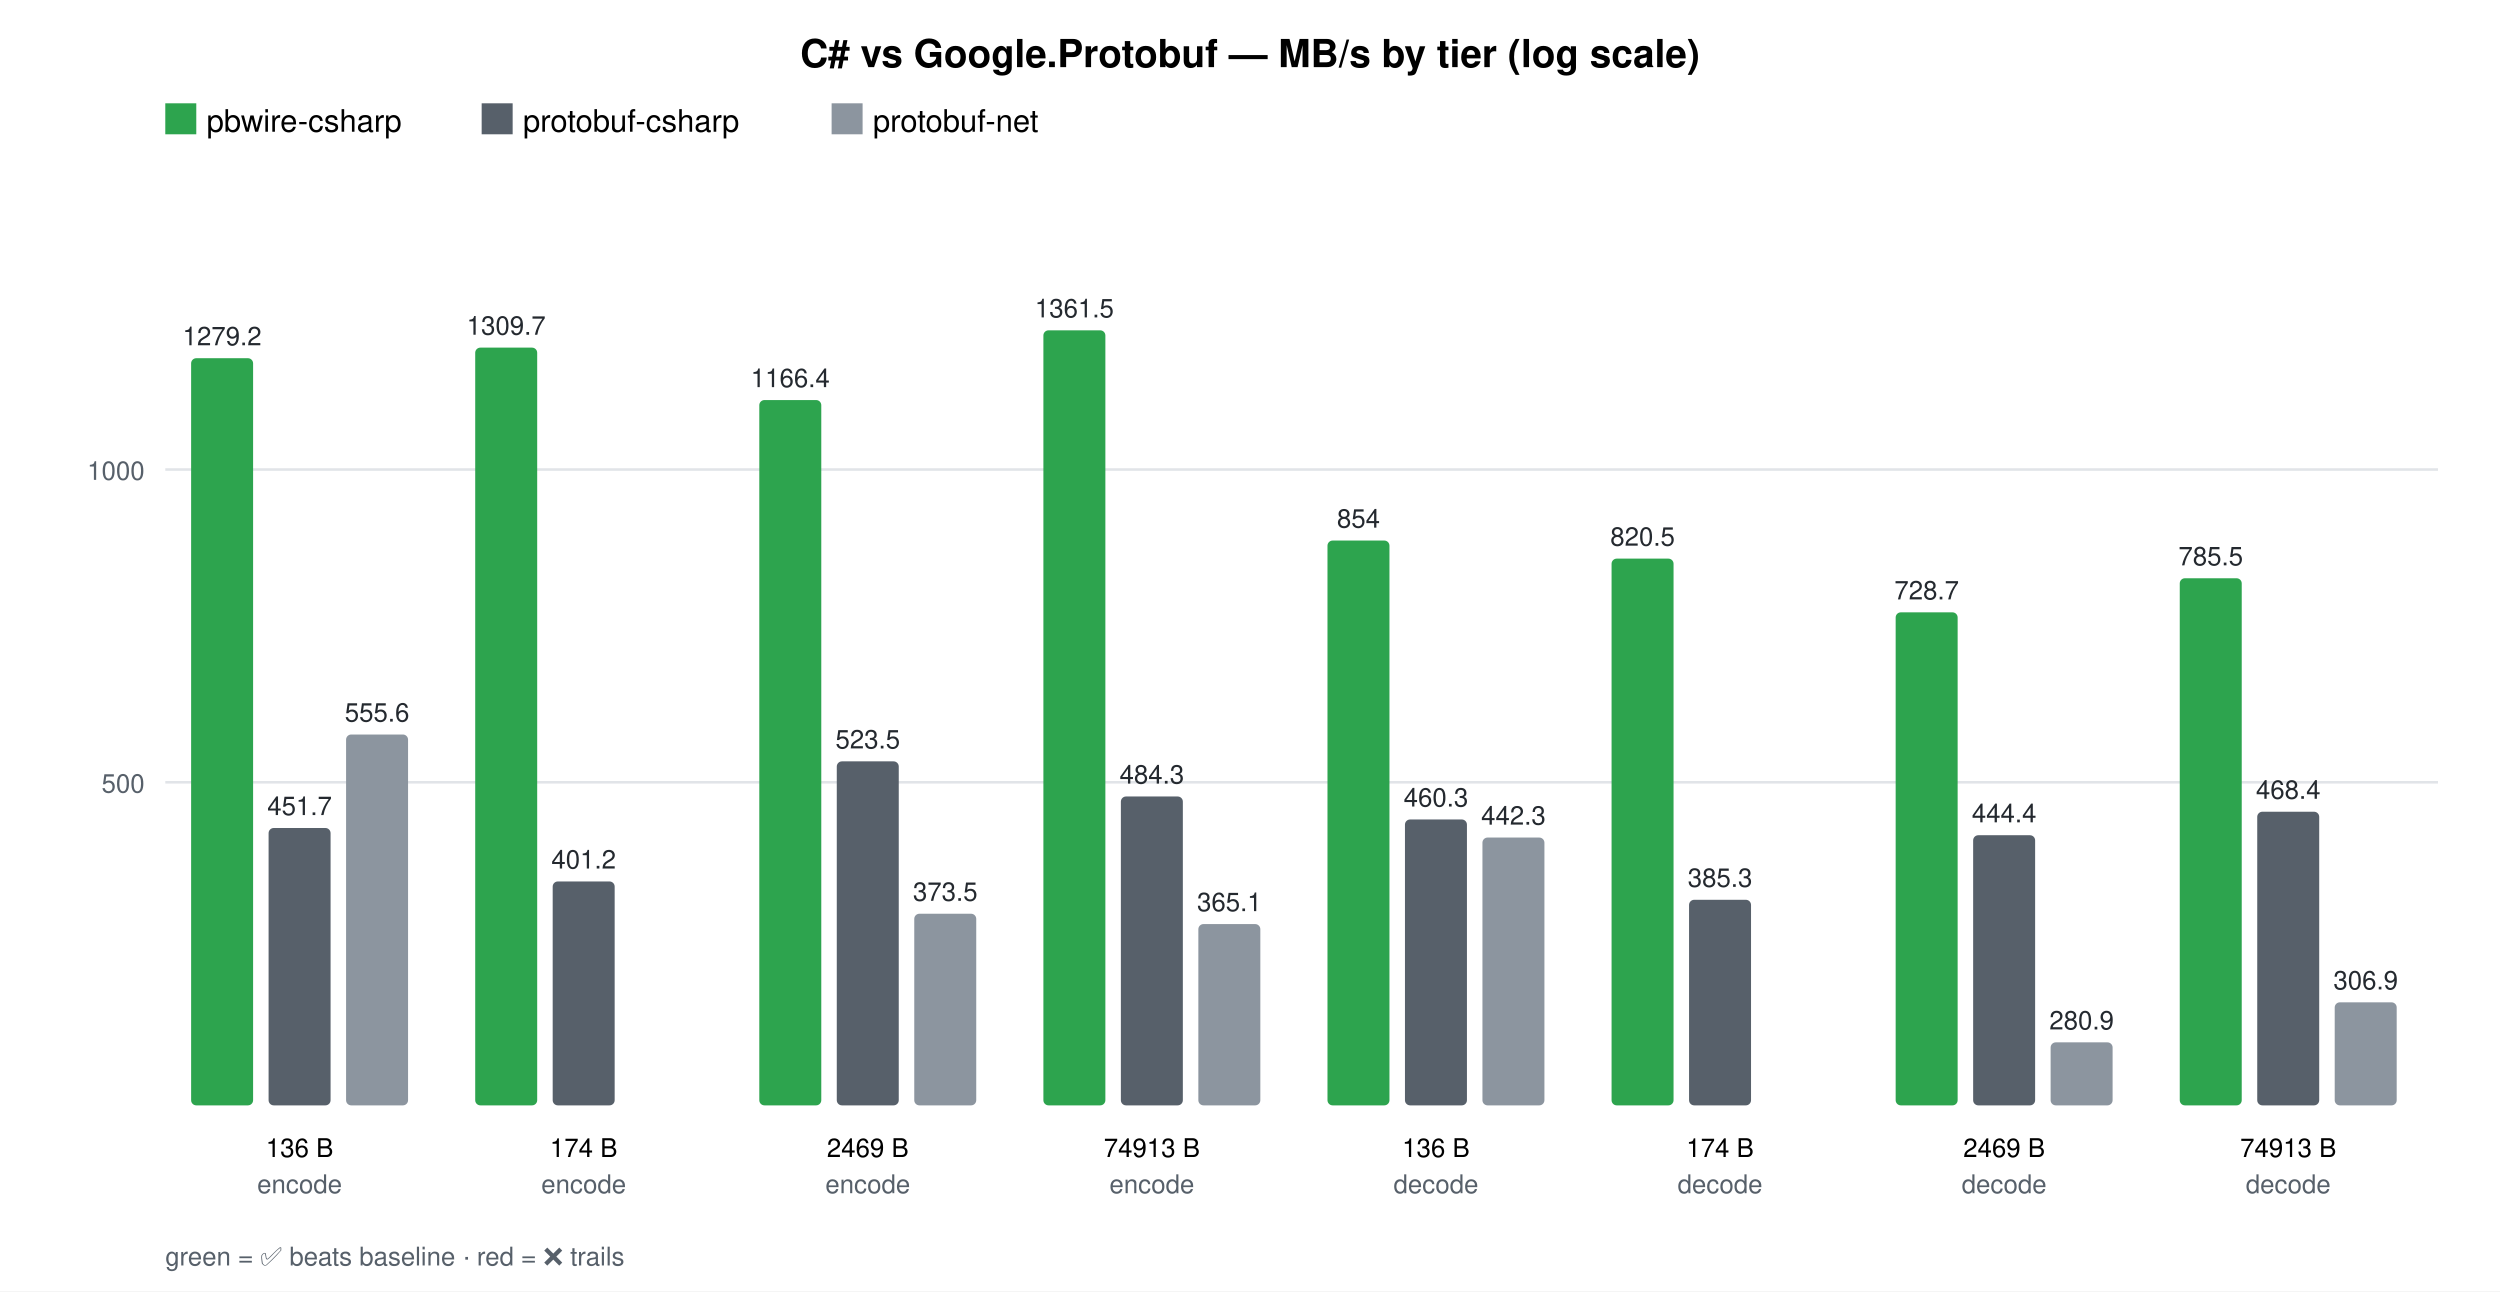
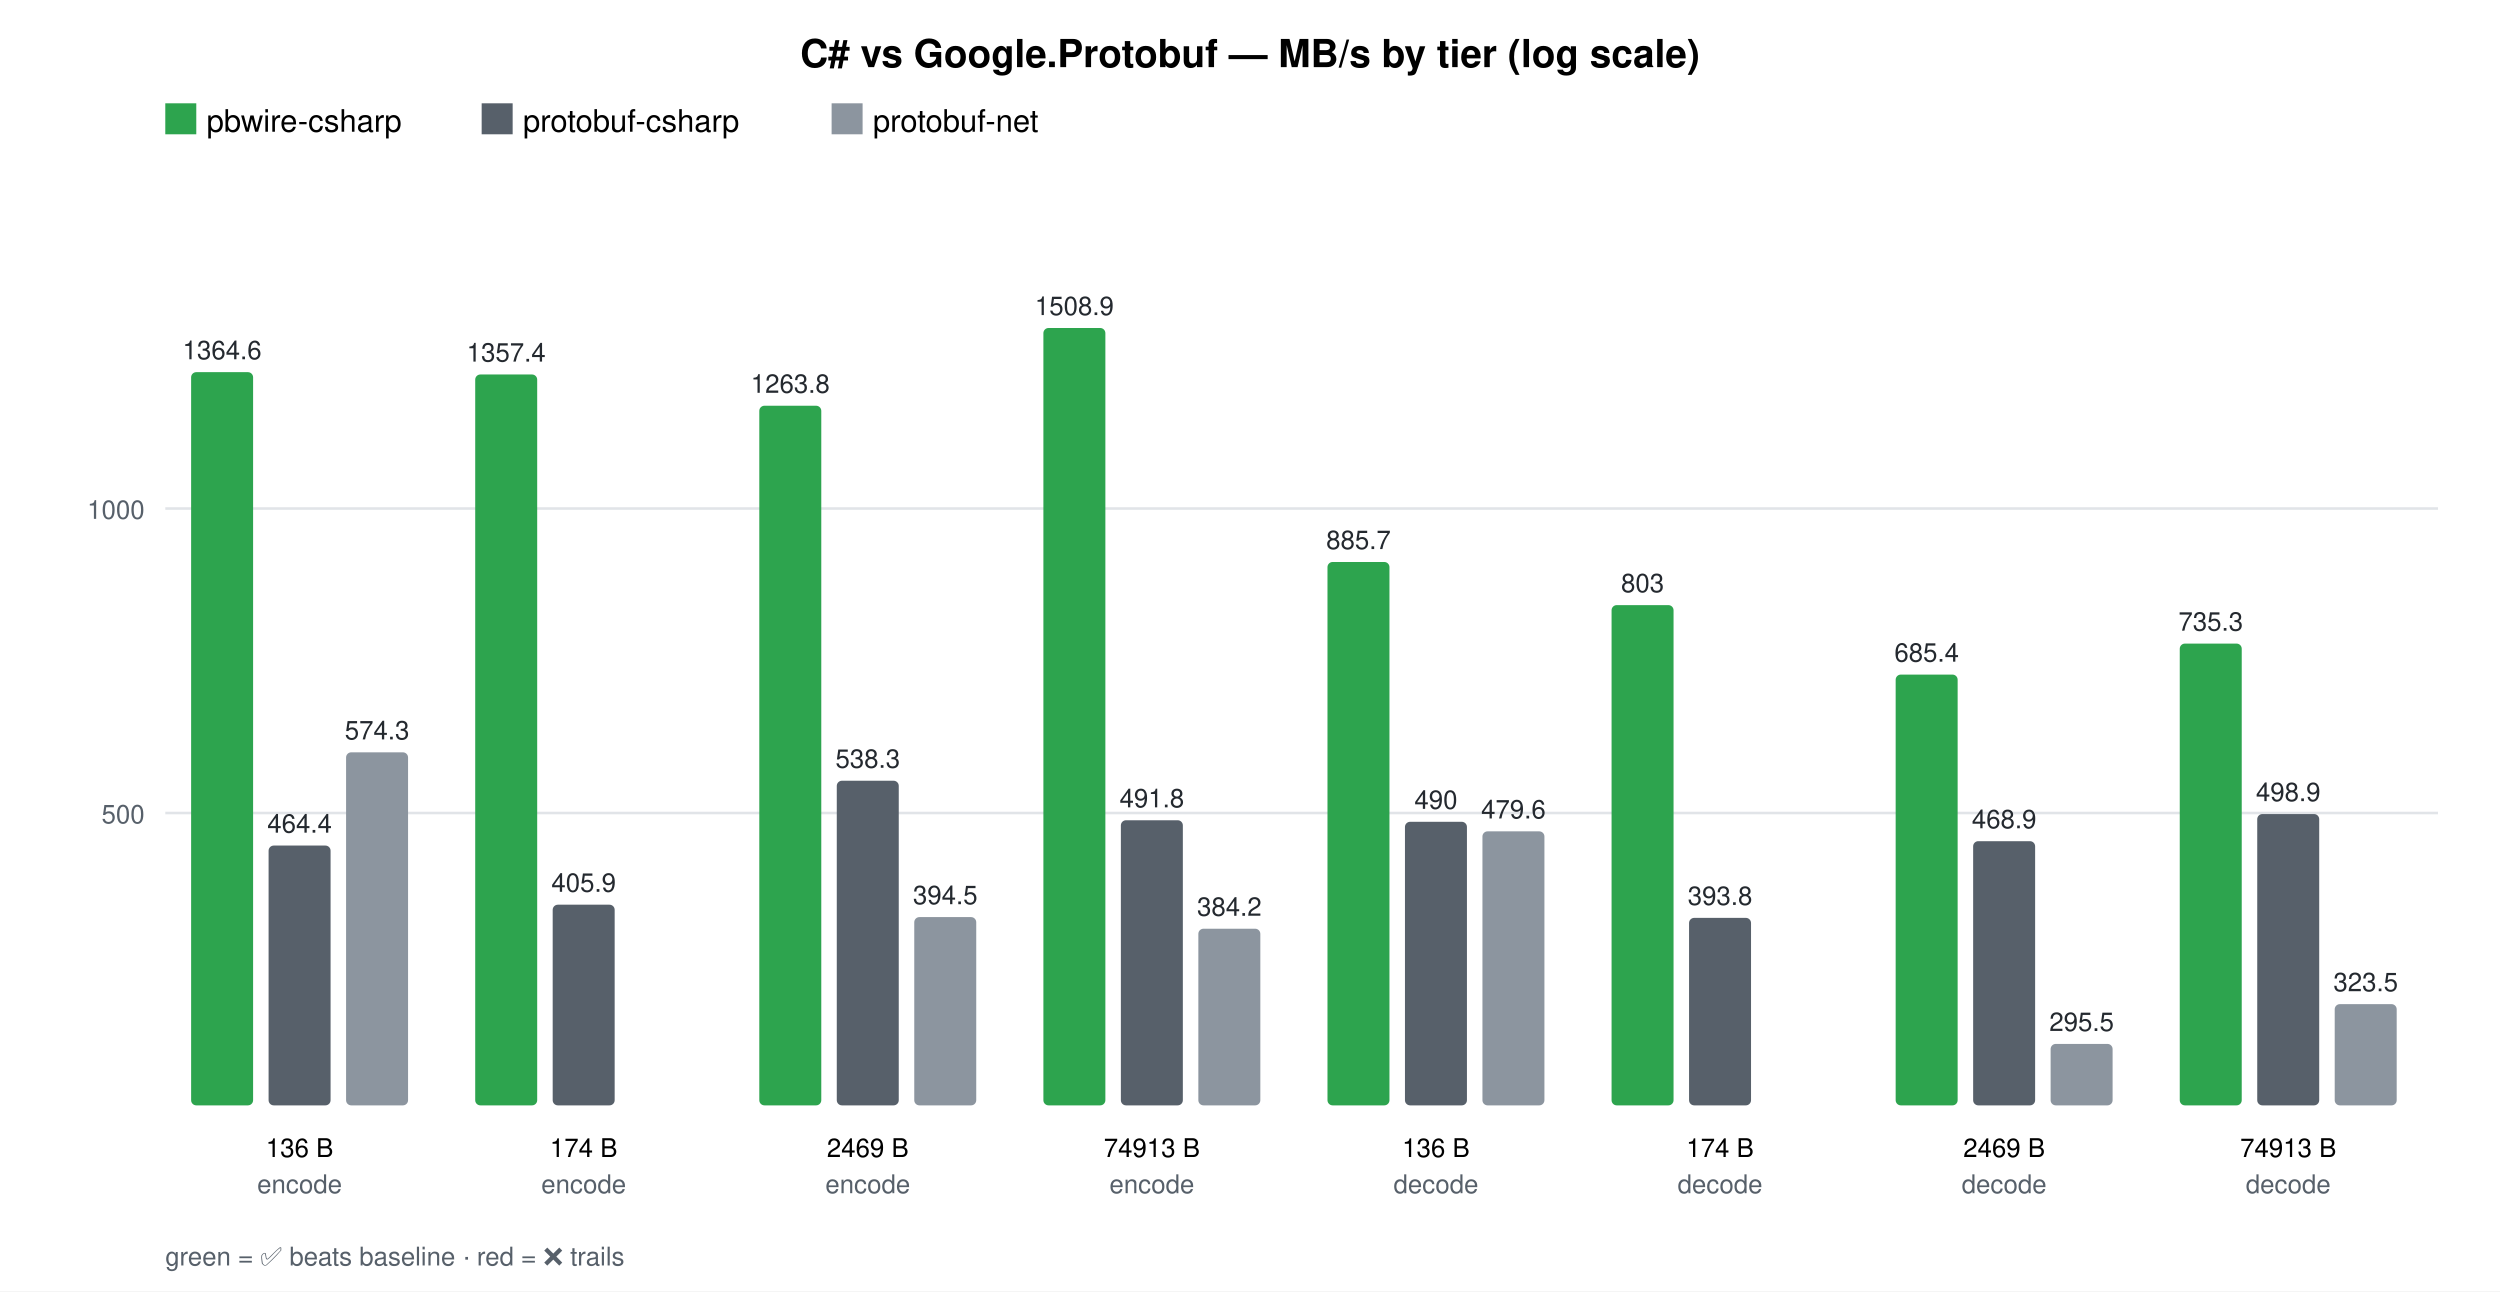
<svg xmlns="http://www.w3.org/2000/svg" width="968" height="500" font-family="Helvetica, Arial, sans-serif">
  <rect width="968" height="500" fill="#ffffff" />
  <text x="484.0" y="26" text-anchor="middle" font-size="15" font-weight="bold">C# vs Google.Protobuf — MB/s by tier (log scale)</text>
  <rect x="64" y="40" width="12" height="12" fill="#2da44e" />
  <text x="80" y="51" font-size="12">pbwire-csharp</text>
  <rect x="186.5" y="40" width="12" height="12" fill="#57606a" />
  <text x="202.5" y="51" font-size="12">protobuf-csharp</text>
  <rect x="322.0" y="40" width="12" height="12" fill="#8c959f" />
  <text x="338.0" y="51" font-size="12">protobuf-net</text>
-   <line x1="64" y1="302.9" x2="944" y2="302.9" stroke="#e1e4e8" />
-   <text x="56" y="306.9" text-anchor="end" font-size="10" fill="#57606a">500</text>
-   <line x1="64" y1="181.8" x2="944" y2="181.8" stroke="#e1e4e8" />
-   <text x="56" y="185.8" text-anchor="end" font-size="10" fill="#57606a">1000</text>
+   <line x1="64" y1="314.8" x2="944" y2="314.8" stroke="#e1e4e8" />
+   <text x="56" y="318.8" text-anchor="end" font-size="10" fill="#57606a">500</text>
+   <line x1="64" y1="196.9" x2="944" y2="196.9" stroke="#e1e4e8" />
+   <text x="56" y="200.9" text-anchor="end" font-size="10" fill="#57606a">1000</text>
  <text x="116.0" y="448" text-anchor="middle" font-size="10">136 B</text>
  <text x="116.0" y="462" text-anchor="middle" font-size="10" fill="#57606a">encode</text>
-   <rect x="74.0" y="138.7" width="24" height="289.3" rx="2" fill="#2da44e" />
-   <text x="86.0" y="133.7" text-anchor="middle" font-size="10" fill="#24292f">1279.2</text>
-   <rect x="104.0" y="320.6" width="24" height="107.4" rx="2" fill="#57606a" />
-   <text x="116.0" y="315.6" text-anchor="middle" font-size="10" fill="#24292f">451.7</text>
-   <rect x="134.0" y="284.4" width="24" height="143.6" rx="2" fill="#8c959f" />
-   <text x="146.0" y="279.4" text-anchor="middle" font-size="10" fill="#24292f">555.6</text>
+   <rect x="74.0" y="144.1" width="24" height="283.9" rx="2" fill="#2da44e" />
+   <text x="86.0" y="139.1" text-anchor="middle" font-size="10" fill="#24292f">1364.6</text>
+   <rect x="104.0" y="327.4" width="24" height="100.6" rx="2" fill="#57606a" />
+   <text x="116.0" y="322.4" text-anchor="middle" font-size="10" fill="#24292f">464.4</text>
+   <rect x="134.0" y="291.3" width="24" height="136.7" rx="2" fill="#8c959f" />
+   <text x="146.0" y="286.3" text-anchor="middle" font-size="10" fill="#24292f">574.3</text>
  <text x="226.0" y="448" text-anchor="middle" font-size="10">174 B</text>
  <text x="226.0" y="462" text-anchor="middle" font-size="10" fill="#57606a">encode</text>
-   <rect x="184.0" y="134.6" width="24" height="293.4" rx="2" fill="#2da44e" />
-   <text x="196.0" y="129.6" text-anchor="middle" font-size="10" fill="#24292f">1309.7</text>
-   <rect x="214.0" y="341.3" width="24" height="86.7" rx="2" fill="#57606a" />
-   <text x="226.0" y="336.3" text-anchor="middle" font-size="10" fill="#24292f">401.2</text>
+   <rect x="184.0" y="145.0" width="24" height="283.0" rx="2" fill="#2da44e" />
+   <text x="196.0" y="140.0" text-anchor="middle" font-size="10" fill="#24292f">1357.4</text>
+   <rect x="214.0" y="350.3" width="24" height="77.7" rx="2" fill="#57606a" />
+   <text x="226.0" y="345.3" text-anchor="middle" font-size="10" fill="#24292f">405.9</text>
  <text x="336.0" y="448" text-anchor="middle" font-size="10">2469 B</text>
  <text x="336.0" y="462" text-anchor="middle" font-size="10" fill="#57606a">encode</text>
-   <rect x="294.0" y="154.9" width="24" height="273.1" rx="2" fill="#2da44e" />
-   <text x="306.0" y="149.9" text-anchor="middle" font-size="10" fill="#24292f">1166.4</text>
-   <rect x="324.0" y="294.8" width="24" height="133.2" rx="2" fill="#57606a" />
-   <text x="336.0" y="289.8" text-anchor="middle" font-size="10" fill="#24292f">523.5</text>
-   <rect x="354.0" y="353.8" width="24" height="74.2" rx="2" fill="#8c959f" />
-   <text x="366.0" y="348.8" text-anchor="middle" font-size="10" fill="#24292f">373.5</text>
+   <rect x="294.0" y="157.1" width="24" height="270.9" rx="2" fill="#2da44e" />
+   <text x="306.0" y="152.1" text-anchor="middle" font-size="10" fill="#24292f">1263.8</text>
+   <rect x="324.0" y="302.3" width="24" height="125.7" rx="2" fill="#57606a" />
+   <text x="336.0" y="297.3" text-anchor="middle" font-size="10" fill="#24292f">538.3</text>
+   <rect x="354.0" y="355.1" width="24" height="72.9" rx="2" fill="#8c959f" />
+   <text x="366.0" y="350.1" text-anchor="middle" font-size="10" fill="#24292f">394.5</text>
  <text x="446.0" y="448" text-anchor="middle" font-size="10">74913 B</text>
  <text x="446.0" y="462" text-anchor="middle" font-size="10" fill="#57606a">encode</text>
-   <rect x="404.0" y="127.9" width="24" height="300.1" rx="2" fill="#2da44e" />
-   <text x="416.0" y="122.9" text-anchor="middle" font-size="10" fill="#24292f">1361.5</text>
-   <rect x="434.0" y="308.4" width="24" height="119.6" rx="2" fill="#57606a" />
-   <text x="446.0" y="303.4" text-anchor="middle" font-size="10" fill="#24292f">484.3</text>
-   <rect x="464.0" y="357.8" width="24" height="70.2" rx="2" fill="#8c959f" />
-   <text x="476.0" y="352.8" text-anchor="middle" font-size="10" fill="#24292f">365.1</text>
+   <rect x="404.0" y="127.0" width="24" height="301.0" rx="2" fill="#2da44e" />
+   <text x="416.0" y="122.0" text-anchor="middle" font-size="10" fill="#24292f">1508.9</text>
+   <rect x="434.0" y="317.6" width="24" height="110.4" rx="2" fill="#57606a" />
+   <text x="446.0" y="312.6" text-anchor="middle" font-size="10" fill="#24292f">491.8</text>
+   <rect x="464.0" y="359.6" width="24" height="68.4" rx="2" fill="#8c959f" />
+   <text x="476.0" y="354.6" text-anchor="middle" font-size="10" fill="#24292f">384.2</text>
  <text x="556.0" y="448" text-anchor="middle" font-size="10">136 B</text>
  <text x="556.0" y="462" text-anchor="middle" font-size="10" fill="#57606a">decode</text>
-   <rect x="514.0" y="209.3" width="24" height="218.7" rx="2" fill="#2da44e" />
-   <text x="526.0" y="204.3" text-anchor="middle" font-size="10" fill="#24292f">854</text>
-   <rect x="544.0" y="317.3" width="24" height="110.7" rx="2" fill="#57606a" />
-   <text x="556.0" y="312.3" text-anchor="middle" font-size="10" fill="#24292f">460.3</text>
-   <rect x="574.0" y="324.3" width="24" height="103.7" rx="2" fill="#8c959f" />
-   <text x="586.0" y="319.3" text-anchor="middle" font-size="10" fill="#24292f">442.3</text>
+   <rect x="514.0" y="217.6" width="24" height="210.4" rx="2" fill="#2da44e" />
+   <text x="526.0" y="212.6" text-anchor="middle" font-size="10" fill="#24292f">885.7</text>
+   <rect x="544.0" y="318.2" width="24" height="109.8" rx="2" fill="#57606a" />
+   <text x="556.0" y="313.2" text-anchor="middle" font-size="10" fill="#24292f">490</text>
+   <rect x="574.0" y="321.9" width="24" height="106.1" rx="2" fill="#8c959f" />
+   <text x="586.0" y="316.9" text-anchor="middle" font-size="10" fill="#24292f">479.6</text>
  <text x="666.0" y="448" text-anchor="middle" font-size="10">174 B</text>
  <text x="666.0" y="462" text-anchor="middle" font-size="10" fill="#57606a">decode</text>
-   <rect x="624.0" y="216.3" width="24" height="211.7" rx="2" fill="#2da44e" />
-   <text x="636.0" y="211.3" text-anchor="middle" font-size="10" fill="#24292f">820.5</text>
-   <rect x="654.0" y="348.4" width="24" height="79.6" rx="2" fill="#57606a" />
-   <text x="666.0" y="343.4" text-anchor="middle" font-size="10" fill="#24292f">385.3</text>
+   <rect x="624.0" y="234.3" width="24" height="193.7" rx="2" fill="#2da44e" />
+   <text x="636.0" y="229.3" text-anchor="middle" font-size="10" fill="#24292f">803</text>
+   <rect x="654.0" y="355.4" width="24" height="72.6" rx="2" fill="#57606a" />
+   <text x="666.0" y="350.4" text-anchor="middle" font-size="10" fill="#24292f">393.8</text>
  <text x="776.0" y="448" text-anchor="middle" font-size="10">2469 B</text>
  <text x="776.0" y="462" text-anchor="middle" font-size="10" fill="#57606a">decode</text>
-   <rect x="734.0" y="237.1" width="24" height="190.9" rx="2" fill="#2da44e" />
-   <text x="746.0" y="232.1" text-anchor="middle" font-size="10" fill="#24292f">728.7</text>
-   <rect x="764.0" y="323.4" width="24" height="104.6" rx="2" fill="#57606a" />
-   <text x="776.0" y="318.4" text-anchor="middle" font-size="10" fill="#24292f">444.4</text>
-   <rect x="794.0" y="403.6" width="24" height="24.4" rx="2" fill="#8c959f" />
-   <text x="806.0" y="398.6" text-anchor="middle" font-size="10" fill="#24292f">280.9</text>
+   <rect x="734.0" y="261.2" width="24" height="166.8" rx="2" fill="#2da44e" />
+   <text x="746.0" y="256.2" text-anchor="middle" font-size="10" fill="#24292f">685.4</text>
+   <rect x="764.0" y="325.7" width="24" height="102.3" rx="2" fill="#57606a" />
+   <text x="776.0" y="320.7" text-anchor="middle" font-size="10" fill="#24292f">468.9</text>
+   <rect x="794.0" y="404.2" width="24" height="23.8" rx="2" fill="#8c959f" />
+   <text x="806.0" y="399.2" text-anchor="middle" font-size="10" fill="#24292f">295.5</text>
  <text x="886.0" y="448" text-anchor="middle" font-size="10">74913 B</text>
  <text x="886.0" y="462" text-anchor="middle" font-size="10" fill="#57606a">decode</text>
-   <rect x="844.0" y="223.9" width="24" height="204.1" rx="2" fill="#2da44e" />
-   <text x="856.0" y="218.9" text-anchor="middle" font-size="10" fill="#24292f">785.5</text>
-   <rect x="874.0" y="314.3" width="24" height="113.7" rx="2" fill="#57606a" />
-   <text x="886.0" y="309.3" text-anchor="middle" font-size="10" fill="#24292f">468.4</text>
-   <rect x="904.0" y="388.1" width="24" height="39.9" rx="2" fill="#8c959f" />
-   <text x="916.0" y="383.1" text-anchor="middle" font-size="10" fill="#24292f">306.9</text>
+   <rect x="844.0" y="249.2" width="24" height="178.8" rx="2" fill="#2da44e" />
+   <text x="856.0" y="244.2" text-anchor="middle" font-size="10" fill="#24292f">735.3</text>
+   <rect x="874.0" y="315.2" width="24" height="112.8" rx="2" fill="#57606a" />
+   <text x="886.0" y="310.2" text-anchor="middle" font-size="10" fill="#24292f">498.9</text>
+   <rect x="904.0" y="388.8" width="24" height="39.2" rx="2" fill="#8c959f" />
+   <text x="916.0" y="383.8" text-anchor="middle" font-size="10" fill="#24292f">323.5</text>
  <text x="64" y="490" font-size="10" fill="#57606a">green = ✅ beats baseline · red = ❌ trails</text>
</svg>
